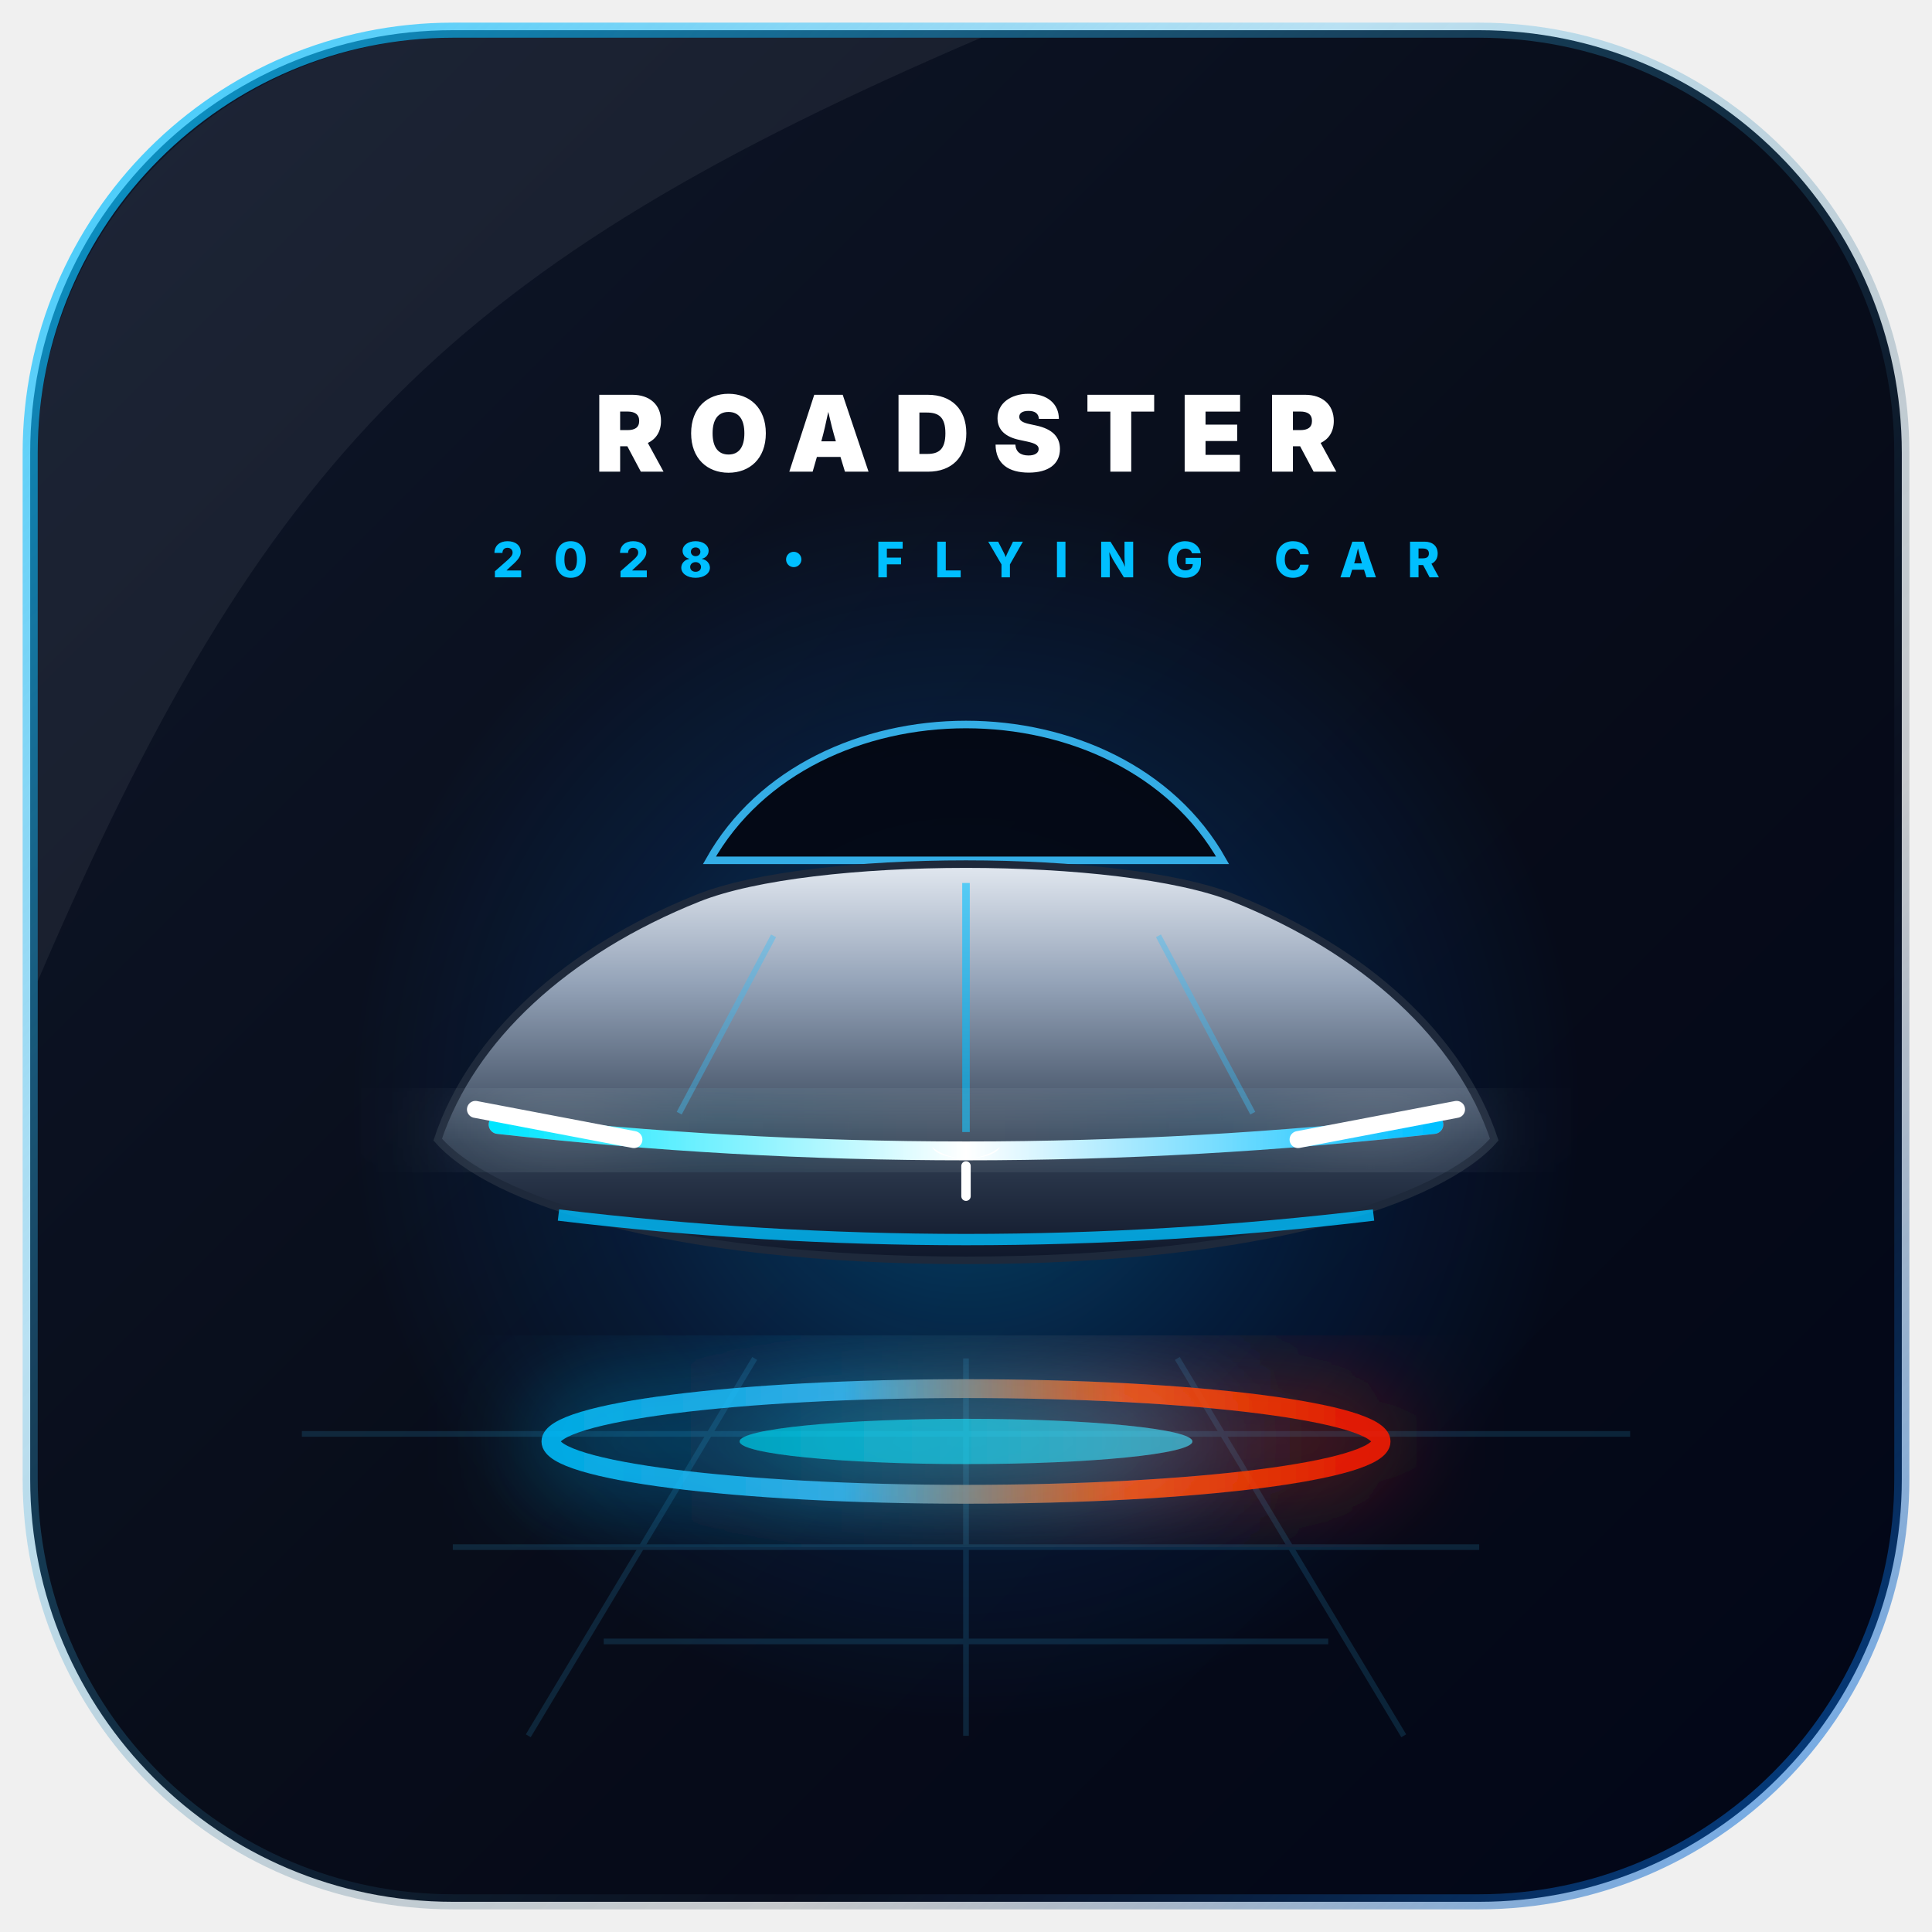
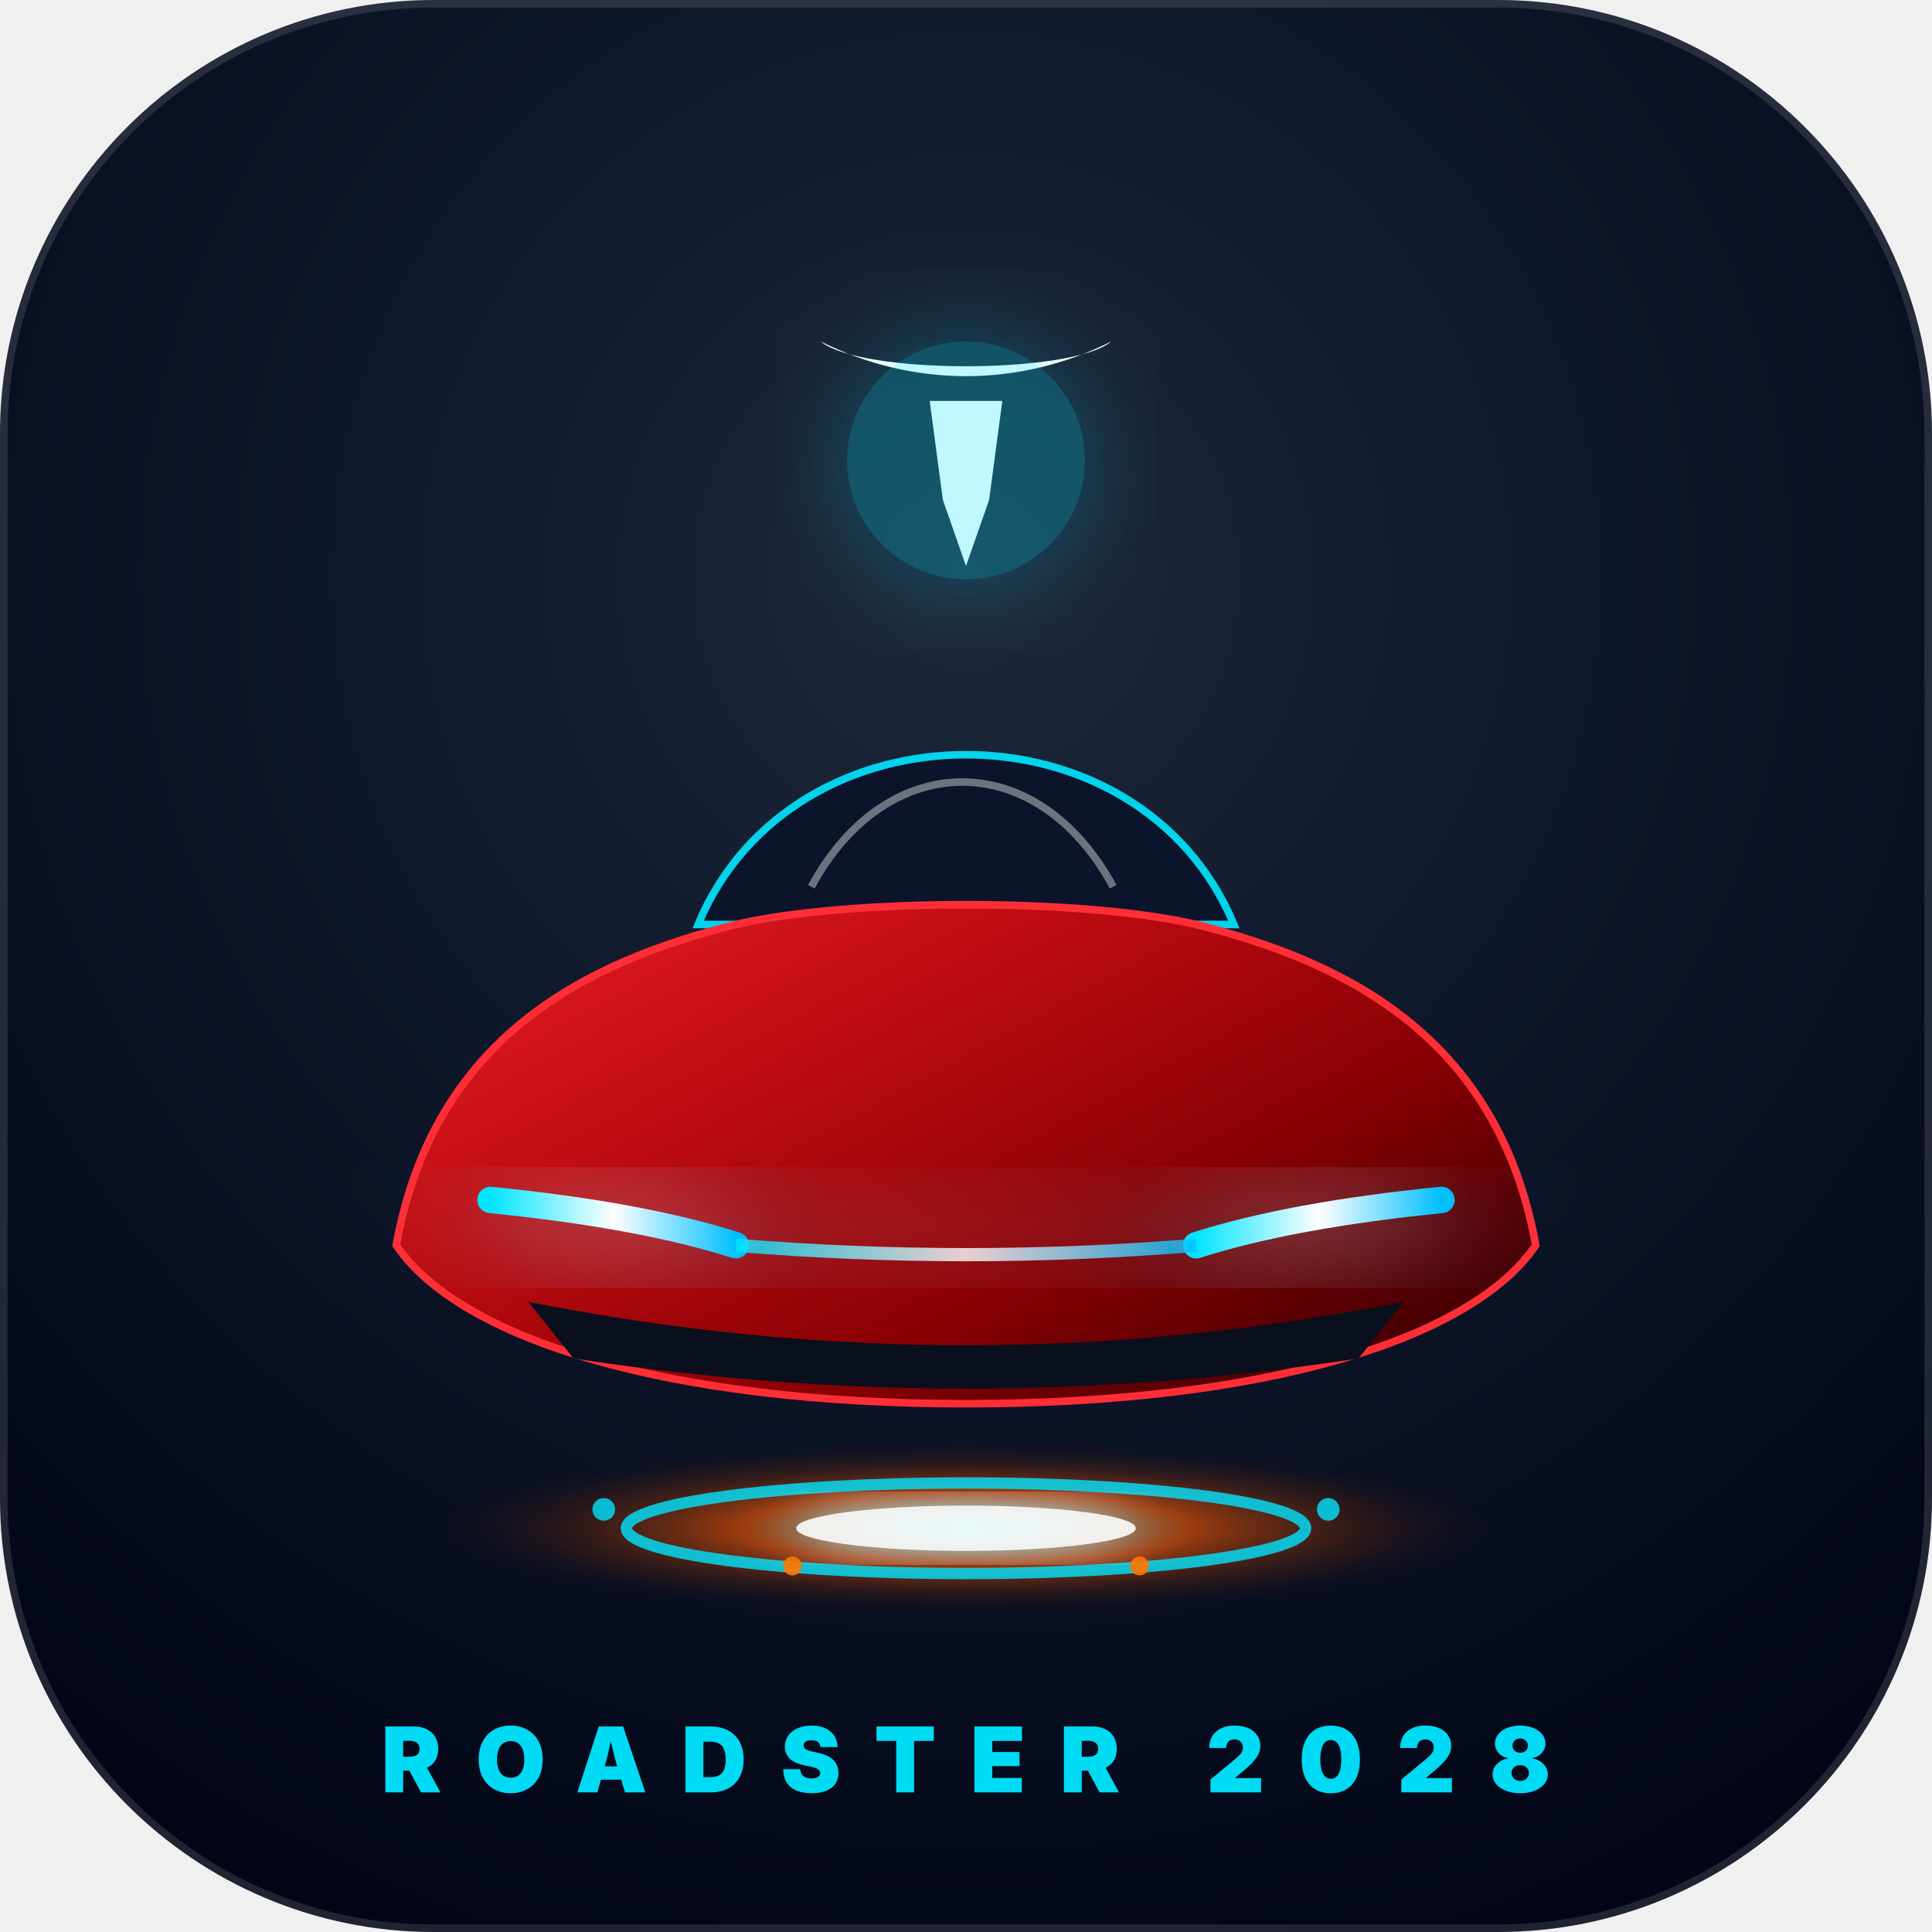
<svg xmlns="http://www.w3.org/2000/svg" viewBox="0 0 512 512" width="100%" height="100%">
  <defs>
-     <linearGradient id="bgGrad" x1="0%" y1="0%" x2="100%" y2="100%">
-       <stop offset="0%" stop-color="#0F172A" />
-       <stop offset="50%" stop-color="#080D1A" />
+     <radialGradient id="bgGlow" cx="50%" cy="30%" r="75%">
+       <stop offset="0%" stop-color="#1E293B" />
+       <stop offset="45%" stop-color="#0F172A" />
      <stop offset="100%" stop-color="#020617" />
+     </radialGradient>
+     <linearGradient id="carBodyGrad" x1="0%" y1="0%" x2="100%" y2="80%">
+       <stop offset="0%" stop-color="#E82127" />
+       <stop offset="35%" stop-color="#C00C12" />
+       <stop offset="70%" stop-color="#880004" />
+       <stop offset="100%" stop-color="#3D0002" />
    </linearGradient>
-     <radialGradient id="electricGlow" cx="50%" cy="55%" r="45%">
-       <stop offset="0%" stop-color="#00BFFF" stop-opacity="0.35" />
-       <stop offset="60%" stop-color="#007BFF" stop-opacity="0.12" />
-       <stop offset="100%" stop-color="#007BFF" stop-opacity="0" />
-     </radialGradient>
-     <linearGradient id="borderGrad" x1="0%" y1="0%" x2="100%" y2="100%">
-       <stop offset="0%" stop-color="#00BFFF" stop-opacity="0.8" />
-       <stop offset="35%" stop-color="#38BDF8" stop-opacity="0.3" />
-       <stop offset="70%" stop-color="#1E293B" stop-opacity="0.2" />
-       <stop offset="100%" stop-color="#007BFF" stop-opacity="0.6" />
-     </linearGradient>
-     <linearGradient id="laserGrad" x1="0%" y1="0%" x2="100%" y2="0%">
+     <linearGradient id="laserCyan" x1="0%" y1="0%" x2="100%" y2="0%">
      <stop offset="0%" stop-color="#00E5FF" />
      <stop offset="50%" stop-color="#FFFFFF" />
      <stop offset="100%" stop-color="#00BFFF" />
    </linearGradient>
-     <linearGradient id="bodyGrad" x1="0%" y1="0%" x2="0%" y2="100%">
-       <stop offset="0%" stop-color="#E2E8F0" />
-       <stop offset="30%" stop-color="#94A3B8" />
-       <stop offset="70%" stop-color="#334155" />
-       <stop offset="100%" stop-color="#0F172A" />
-     </linearGradient>
-     <linearGradient id="thrusterGrad" x1="0%" y1="0%" x2="100%" y2="0%">
-       <stop offset="0%" stop-color="#00BFFF" />
-       <stop offset="35%" stop-color="#38BDF8" />
-       <stop offset="70%" stop-color="#FF5900" />
-       <stop offset="100%" stop-color="#FF1A00" />
-     </linearGradient>
-     <filter id="neonBlur" x="-20%" y="-20%" width="140%" height="140%">
+     <radialGradient id="thrusterPulse" cx="50%" cy="50%" r="50%">
+       <stop offset="0%" stop-color="#00E5FF" stop-opacity="0.9" />
+       <stop offset="40%" stop-color="#FF5900" stop-opacity="0.6" />
+       <stop offset="100%" stop-color="#020617" stop-opacity="0" />
+     </radialGradient>
+     <filter id="glow" x="-30%" y="-30%" width="160%" height="160%">
      <feGaussianBlur stdDeviation="8" result="blur" />
      <feComposite in="SourceGraphic" in2="blur" operator="over" />
    </filter>
-     <filter id="intenseGlow" x="-50%" y="-50%" width="200%" height="200%">
-       <feGaussianBlur stdDeviation="14" result="blur2" />
-       <feComposite in="SourceGraphic" in2="blur2" operator="over" />
+     <filter id="intenseGlow" x="-60%" y="-60%" width="220%" height="220%">
+       <feGaussianBlur stdDeviation="16" result="blur" />
+       <feComposite in="SourceGraphic" in2="blur" operator="over" />
    </filter>
  </defs>
-   <rect x="8" y="8" width="496" height="496" rx="112" fill="url(#bgGrad)" stroke="url(#borderGrad)" stroke-width="4" />
-   <circle cx="256" cy="275" r="180" fill="url(#electricGlow)" />
-   <g opacity="0.15" stroke="#38BDF8" stroke-width="1.5">
-     <line x1="80" y1="380" x2="432" y2="380" />
-     <line x1="120" y1="410" x2="392" y2="410" />
-     <line x1="160" y1="435" x2="352" y2="435" />
-     <line x1="256" y1="360" x2="256" y2="460" />
-     <line x1="200" y1="360" x2="140" y2="460" />
-     <line x1="312" y1="360" x2="372" y2="460" />
+   <rect width="512" height="512" rx="115" fill="url(#bgGlow)" />
+   <rect width="510" height="510" x="1" y="1" rx="114" fill="none" stroke="rgba(255, 255, 255, 0.12)" stroke-width="2" />
+   <ellipse cx="256" cy="405" rx="150" ry="24" fill="url(#thrusterPulse)" />
+   <ellipse cx="256" cy="405" rx="90" ry="12" fill="none" stroke="#00E5FF" stroke-width="3" opacity="0.8" />
+   <ellipse cx="256" cy="405" rx="45" ry="6" fill="#FFFFFF" opacity="0.9" filter="url(#glow)" />
+   <circle cx="160" cy="400" r="3" fill="#00E5FF" opacity="0.8" />
+   <circle cx="352" cy="400" r="3" fill="#00E5FF" opacity="0.8" />
+   <circle cx="210" cy="415" r="2.5" fill="#FF7700" opacity="0.9" />
+   <circle cx="302" cy="415" r="2.5" fill="#FF7700" opacity="0.9" />
+   <path d="M 185 245 C 210 185, 302 185, 327 245 Z" fill="#0B132B" stroke="#00E5FF" stroke-width="2" opacity="0.9" />
+   <path d="M 215 235 C 235 198, 275 198, 295 235" fill="none" stroke="rgba(255,255,255,0.4)" stroke-width="2" />
+   <path d="M 105 330 C 115 275, 155 255, 195 245 C 225 238, 287 238, 317 245 C 357 255, 397 275, 407 330 C 390 355, 335 372, 256 372 C 177 372, 122 355, 105 330 Z" fill="url(#carBodyGrad)" stroke="#FF2E36" stroke-width="2" />
+   <path d="M 140 345 Q 256 368 372 345 L 360 360 Q 256 376 152 360 Z" fill="#0A0F1D" />
+   <g filter="url(#intenseGlow)">
+     <path d="M 130 318 Q 170 322 195 330" fill="none" stroke="url(#laserCyan)" stroke-width="7" stroke-linecap="round" />
+     <path d="M 382 318 Q 342 322 317 330" fill="none" stroke="url(#laserCyan)" stroke-width="7" stroke-linecap="round" />
+     <path d="M 195 330 Q 256 335 317 330" fill="none" stroke="url(#laserCyan)" stroke-width="3.5" opacity="0.8" />
  </g>
-   <g filter="url(#intenseGlow)">
-     <ellipse cx="256" cy="382" rx="110" ry="14" fill="none" stroke="url(#thrusterGrad)" stroke-width="5" opacity="0.85" />
-     <ellipse cx="256" cy="382" rx="60" ry="6" fill="#00E5FF" opacity="0.6" />
+   <g transform="translate(256, 115) scale(1.75)">
+     <path d="M -22 -14 C -8 -7, 8 -7, 22 -14 C 16 -9, -16 -9, -22 -14 Z" fill="#FFFFFF" />
+     <path d="M -5.5 -5 L 5.5 -5 L 3.5 10 L 0 20 L -3.5 10 Z" fill="#FFFFFF" />
+     <circle cx="0" cy="4" r="18" fill="#00E5FF" opacity="0.25" filter="url(#glow)" />
  </g>
-   <g id="roadsterCarBody" transform="translate(0, -10)">
-     <path d="M 188 238 C 215 190, 297 190, 324 238 Z" fill="#030712" stroke="#38BDF8" stroke-width="2" opacity="0.9" />
-     <path d="M 116 312               C 125 285, 150 262, 185 248               C 215 236, 297 236, 327 248               C 362 262, 387 285, 396 312               C 382 328, 335 344, 256 344               C 177 344, 130 328, 116 312 Z" fill="url(#bodyGrad)" stroke="#1E293B" stroke-width="2" />
-     <path d="M 256 244 L 256 310" stroke="#00BFFF" stroke-width="2" opacity="0.6" />
-     <path d="M 205 258 L 180 305" stroke="#38BDF8" stroke-width="1.5" opacity="0.4" />
-     <path d="M 307 258 L 332 305" stroke="#38BDF8" stroke-width="1.5" opacity="0.4" />
-     <g filter="url(#intenseGlow)">
-       <path d="M 132 308 Q 256 322 380 308" fill="none" stroke="url(#laserGrad)" stroke-width="5" stroke-linecap="round" />
-       <path d="M 126 304 L 168 312" stroke="#FFFFFF" stroke-width="4.5" stroke-linecap="round" />
-       <path d="M 386 304 L 344 312" stroke="#FFFFFF" stroke-width="4.5" stroke-linecap="round" />
-     </g>
-     <g transform="translate(256, 322)">
-       <path d="M -9 -8 C -4 -4, 4 -4, 9 -8 C 7 -4, -7 -4, -9 -8 Z" fill="#FFFFFF" />
-       <path d="M 0 -3 L 0 5" stroke="#FFFFFF" stroke-width="2.5" stroke-linecap="round" />
-     </g>
-     <path d="M 148 332 Q 256 345 364 332" fill="none" stroke="#00BFFF" stroke-width="3" opacity="0.8" />
-   </g>
-   <g transform="translate(256, 125)" text-anchor="middle">
-     <text font-family="'Inter', -apple-system, system-ui, sans-serif" font-weight="900" font-size="28" letter-spacing="6" fill="#FFFFFF">
-       ROADSTER
-     </text>
-     <text y="28" font-family="'Inter', -apple-system, system-ui, sans-serif" font-weight="800" font-size="13" letter-spacing="8" fill="#00BFFF">
-       2028 • FLYING CAR
-     </text>
-   </g>
-   <path d="M 10 120 C 10 60, 60 10, 120 10 L 260 10 C 120 70, 70 120, 10 260 Z" fill="#FFFFFF" opacity="0.06" />
+   <text x="256" y="475" text-anchor="middle" font-family="-apple-system, BlinkMacSystemFont, 'Inter', 'Segoe UI', sans-serif" font-size="24" font-weight="900" letter-spacing="9" fill="#00E5FF" opacity="0.95">
+     ROADSTER 2028
+   </text>
</svg>
